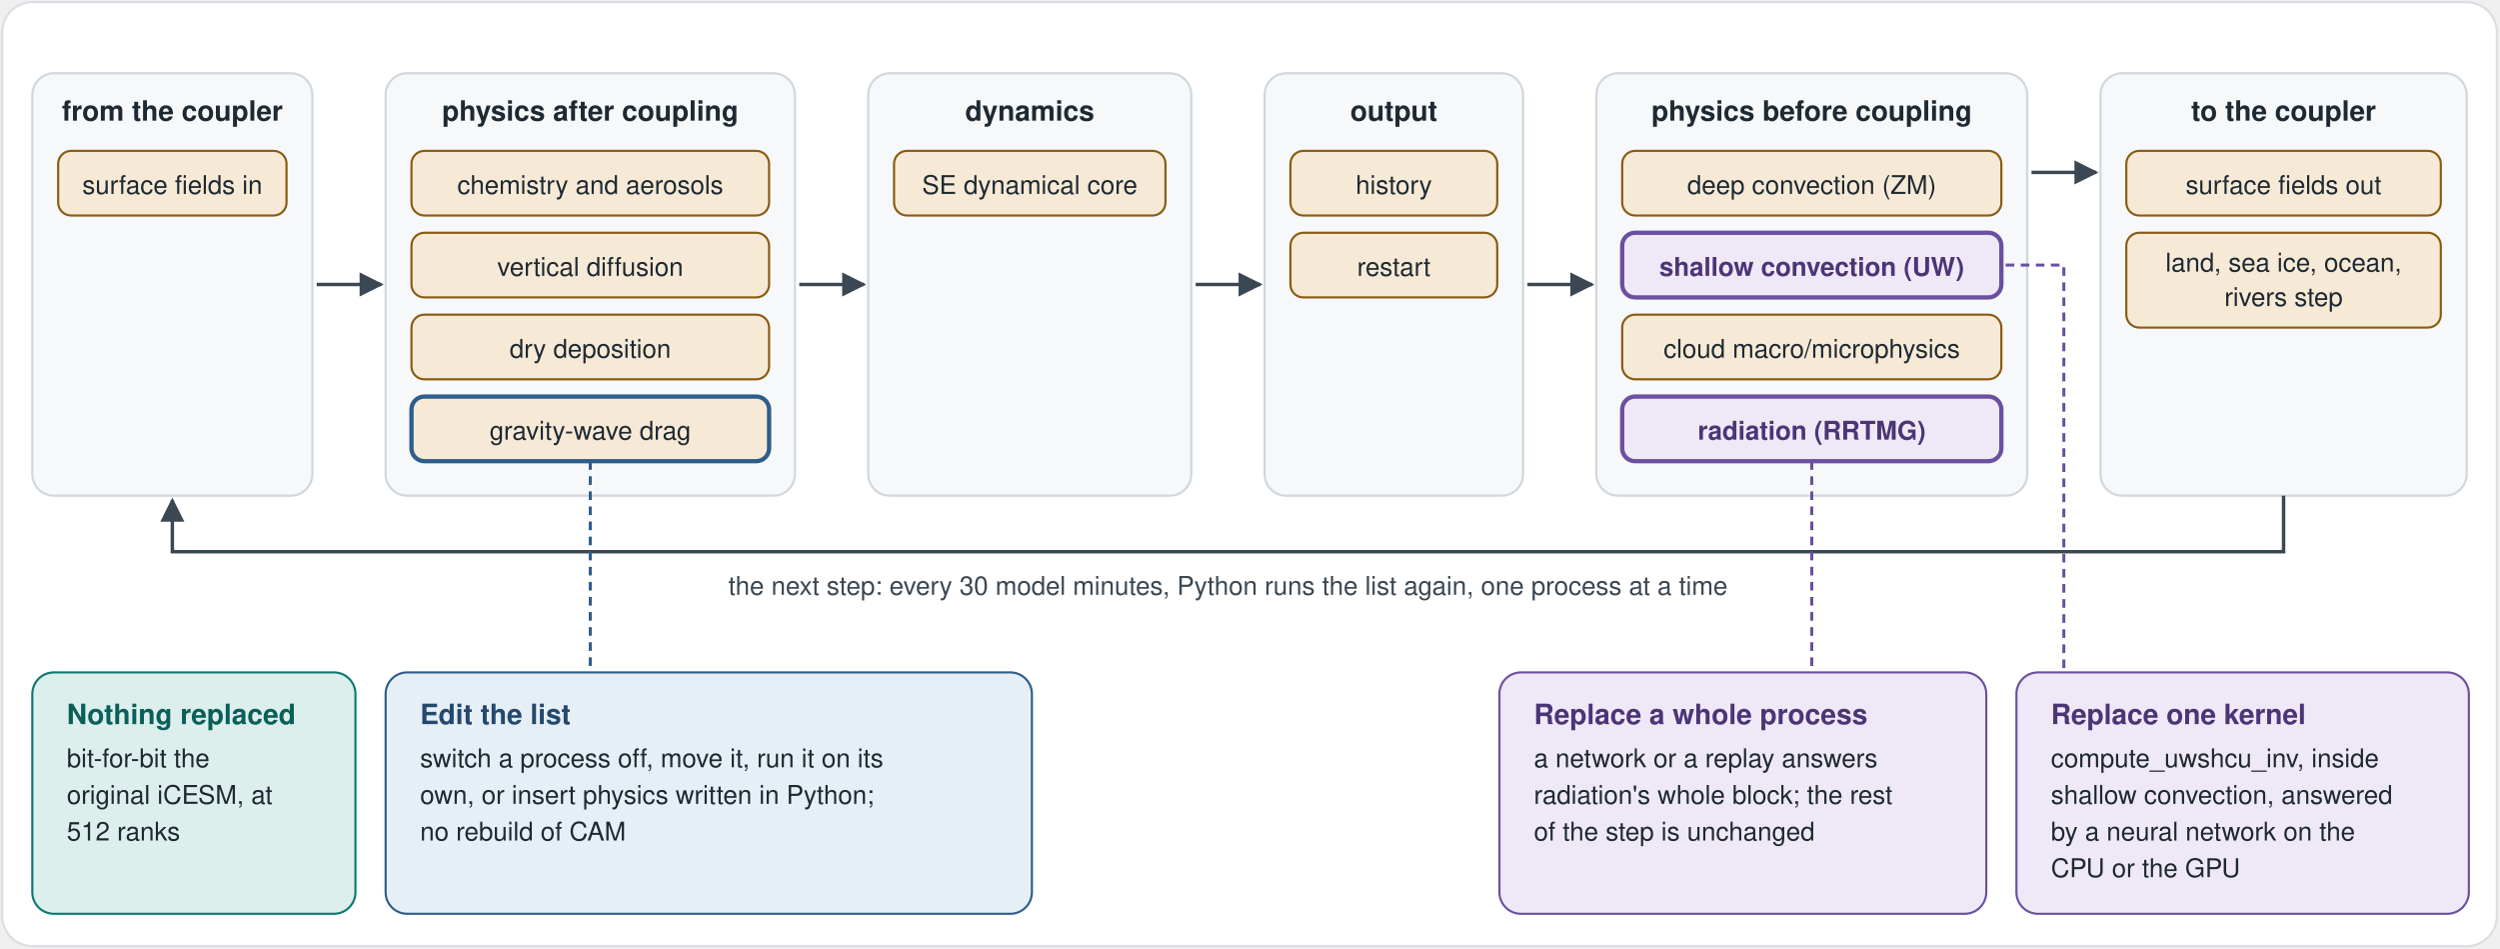
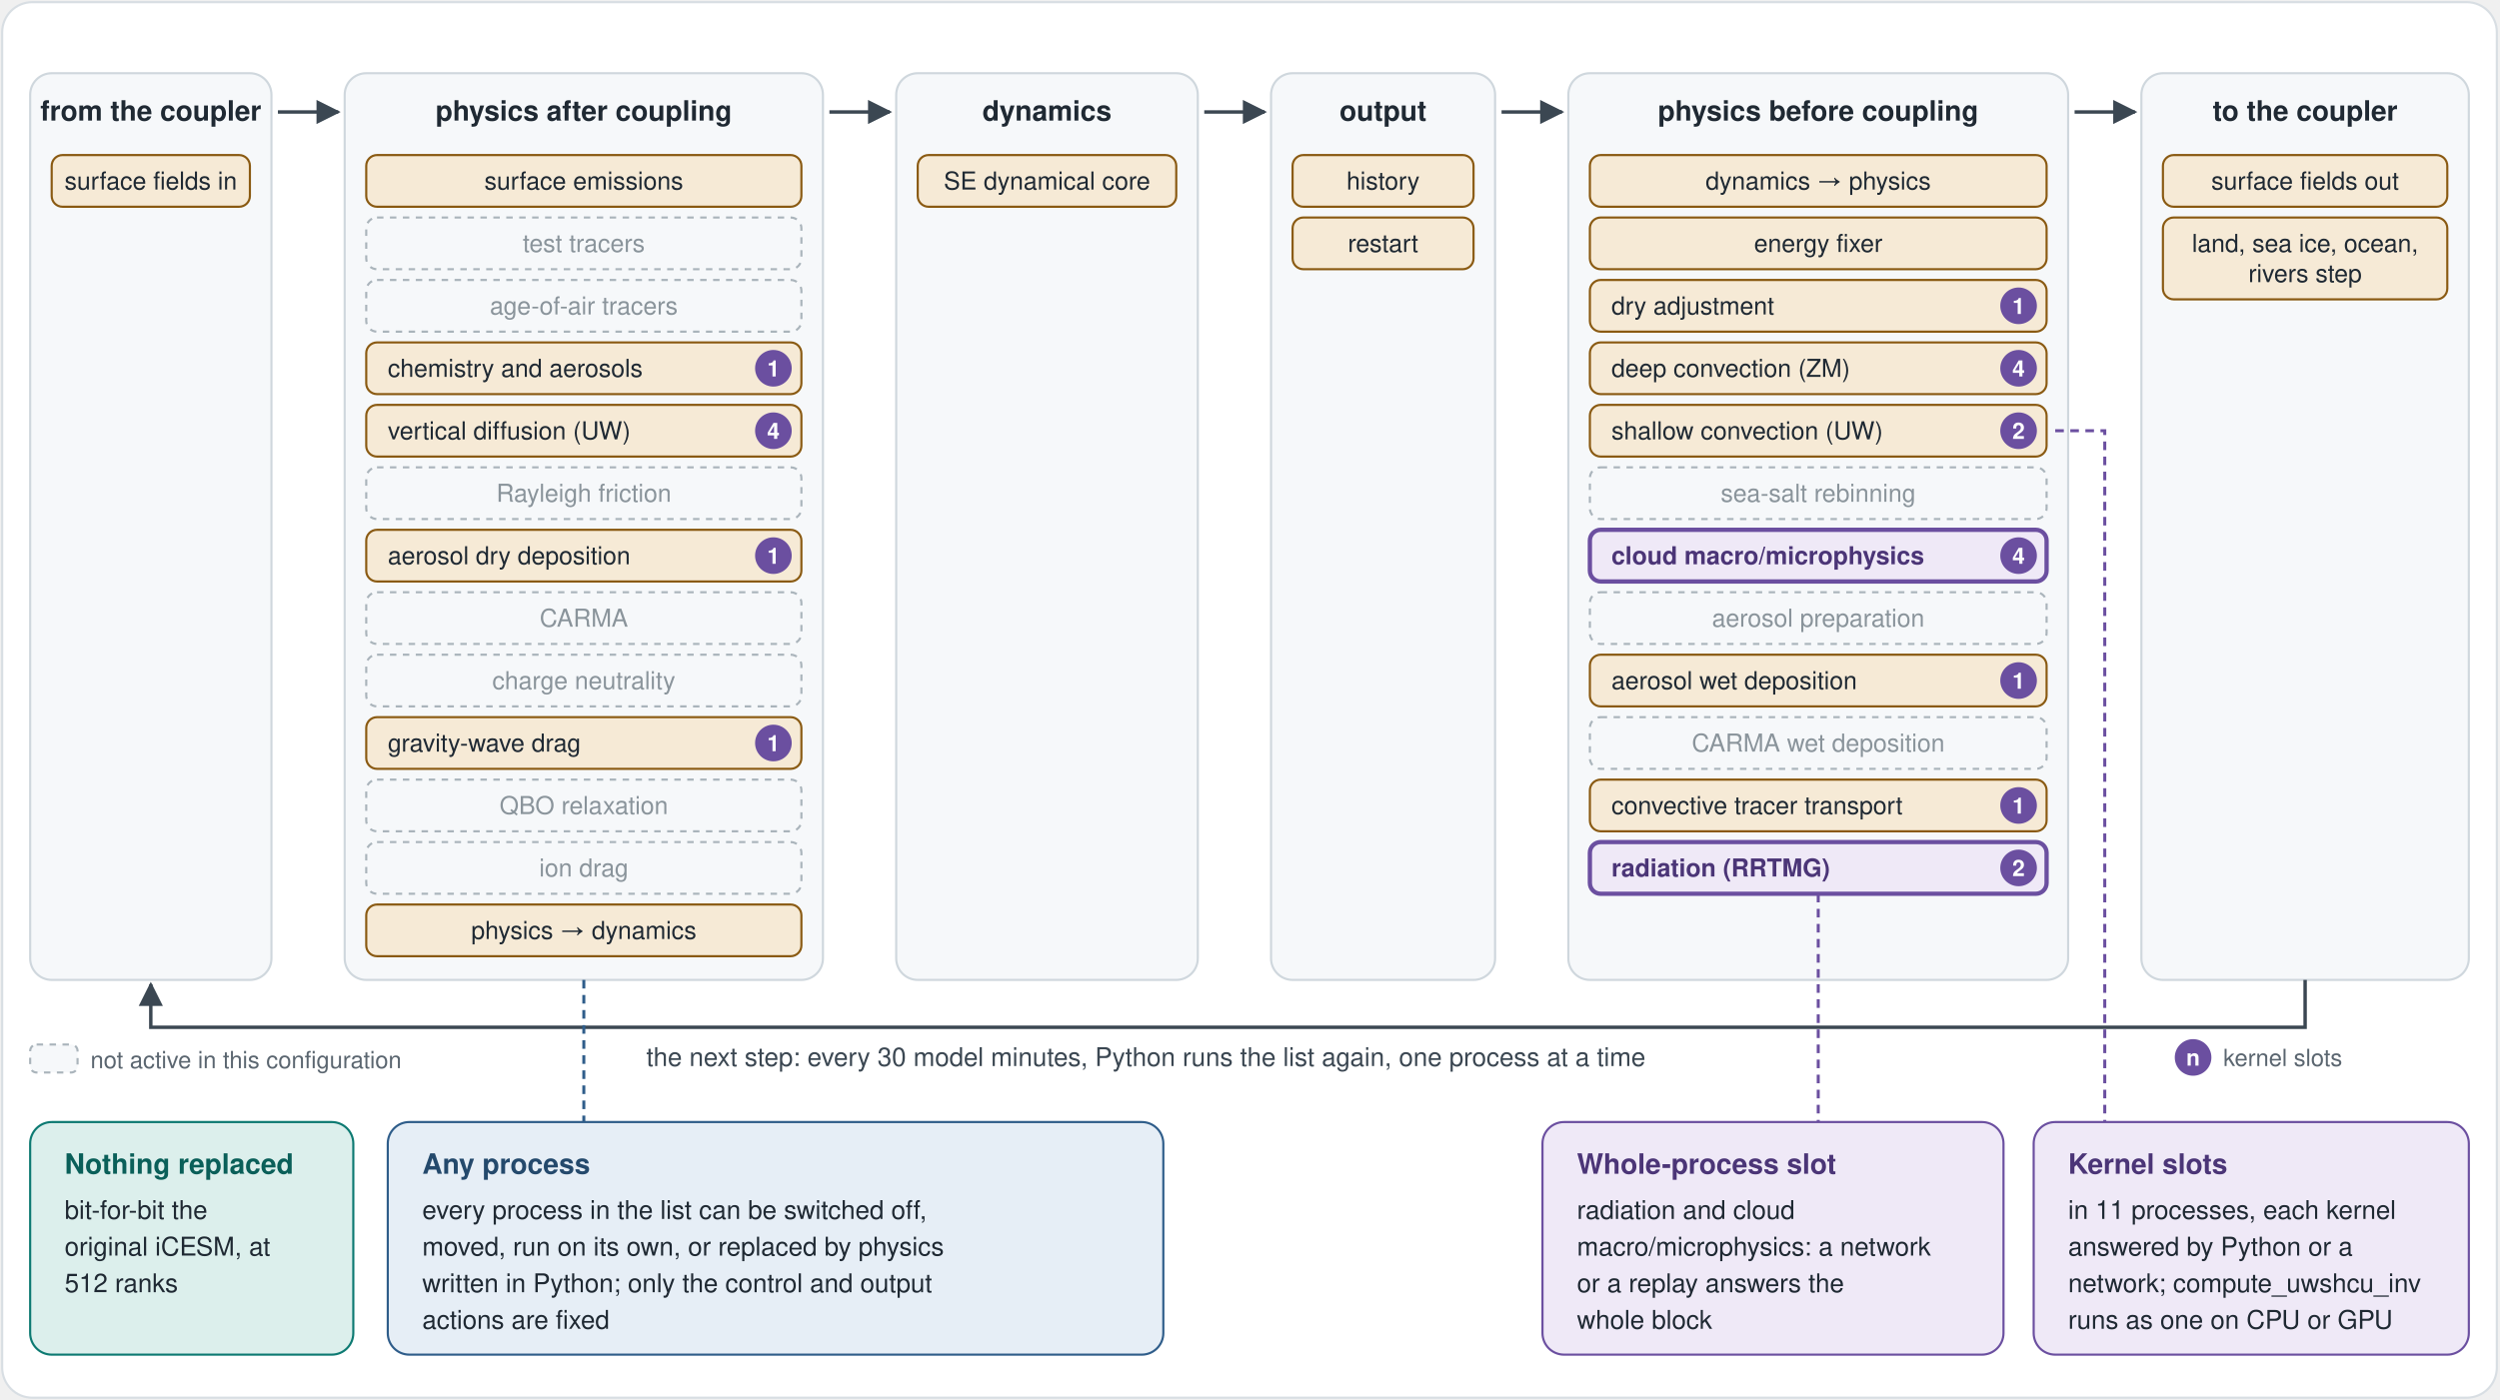
- <svg xmlns="http://www.w3.org/2000/svg" viewBox="0 0 1160 440" role="img" aria-label="One model step is an ordered list of processes that Python runs one after another; a process can be switched off, moved or joined by Python physics, a whole process such as radiation can be answered by a network, and one kernel inside a process, such as shallow convection's compute_uwshcu_inv, can be answered by a neural network on CPU or GPU. With nothing replaced the run is bit-for-bit the original.">
+ <svg xmlns="http://www.w3.org/2000/svg" viewBox="0 0 1160 650" role="img" aria-label="One model step is an ordered list of every physics process; any process can be switched off, moved, run alone or replaced by Python physics, radiation and cloud macro/microphysics can be answered whole by a network, eleven processes have kernel slots, and with nothing replaced the run is bit-for-bit the original.">
  <defs>
    <marker id="b" viewBox="0 0 10 10" refX="9" refY="5" markerWidth="7" markerHeight="7" orient="auto-start-reverse">
      <path d="M0 0 L10 5 L0 10 z" fill="#3b4752" />
    </marker>
  </defs>
-   <rect x="1" y="1" width="1158" height="438" rx="14" fill="#ffffff" stroke="#d8dee3" />
-   <g font-family="Helvetica, Arial, sans-serif" fill="#1f2933" font-size="12">
-     <g>
-       <rect x="15" y="34" width="130" height="196" rx="10" fill="#f6f8fa" stroke="#cfd7dd" />
-       <text x="80" y="56" font-size="13" font-weight="700" text-anchor="middle">from the coupler</text>
-       <rect x="27" y="70" width="106" height="30" rx="6" fill="#f6ead6" stroke="#8a5a12" />
-       <text x="80" y="90" text-anchor="middle">surface fields in</text>
-       <rect x="179" y="34" width="190" height="196" rx="10" fill="#f6f8fa" stroke="#cfd7dd" />
-       <text x="274" y="56" font-size="13" font-weight="700" text-anchor="middle">physics after coupling</text>
-       <rect x="191" y="70" width="166" height="30" rx="6" fill="#f6ead6" stroke="#8a5a12" />
-       <text x="274" y="90" text-anchor="middle">chemistry and aerosols</text>
-       <rect x="191" y="108" width="166" height="30" rx="6" fill="#f6ead6" stroke="#8a5a12" />
-       <text x="274" y="128" text-anchor="middle">vertical diffusion</text>
-       <rect x="191" y="146" width="166" height="30" rx="6" fill="#f6ead6" stroke="#8a5a12" />
-       <text x="274" y="166" text-anchor="middle">dry deposition</text>
-       <rect x="191" y="184" width="166" height="30" rx="6" fill="#f6ead6" stroke="#2f5d8a" stroke-width="2" />
-       <text x="274" y="204" text-anchor="middle">gravity-wave drag</text>
-       <rect x="403" y="34" width="150" height="196" rx="10" fill="#f6f8fa" stroke="#cfd7dd" />
-       <text x="478" y="56" font-size="13" font-weight="700" text-anchor="middle">dynamics</text>
-       <rect x="415" y="70" width="126" height="30" rx="6" fill="#f6ead6" stroke="#8a5a12" />
-       <text x="478" y="90" text-anchor="middle">SE dynamical core</text>
-       <rect x="587" y="34" width="120" height="196" rx="10" fill="#f6f8fa" stroke="#cfd7dd" />
-       <text x="647" y="56" font-size="13" font-weight="700" text-anchor="middle">output</text>
-       <rect x="599" y="70" width="96" height="30" rx="6" fill="#f6ead6" stroke="#8a5a12" />
-       <text x="647" y="90" text-anchor="middle">history</text>
-       <rect x="599" y="108" width="96" height="30" rx="6" fill="#f6ead6" stroke="#8a5a12" />
-       <text x="647" y="128" text-anchor="middle">restart</text>
-       <rect x="741" y="34" width="200" height="196" rx="10" fill="#f6f8fa" stroke="#cfd7dd" />
-       <text x="841" y="56" font-size="13" font-weight="700" text-anchor="middle">physics before coupling</text>
-       <rect x="753" y="70" width="176" height="30" rx="6" fill="#f6ead6" stroke="#8a5a12" />
-       <text x="841" y="90" text-anchor="middle">deep convection (ZM)</text>
-       <rect x="753" y="108" width="176" height="30" rx="6" fill="#efe9f7" stroke="#6b4fa0" stroke-width="2" />
-       <text x="841" y="128" text-anchor="middle" font-weight="700" fill="#4b3577">shallow convection (UW)</text>
-       <rect x="753" y="146" width="176" height="30" rx="6" fill="#f6ead6" stroke="#8a5a12" />
-       <text x="841" y="166" text-anchor="middle">cloud macro/microphysics</text>
-       <rect x="753" y="184" width="176" height="30" rx="6" fill="#efe9f7" stroke="#6b4fa0" stroke-width="2" />
-       <text x="841" y="204" text-anchor="middle" font-weight="700" fill="#4b3577">radiation (RRTMG)</text>
-       <rect x="975" y="34" width="170" height="196" rx="10" fill="#f6f8fa" stroke="#cfd7dd" />
-       <text x="1060" y="56" font-size="13" font-weight="700" text-anchor="middle">to the coupler</text>
-       <rect x="987" y="70" width="146" height="30" rx="6" fill="#f6ead6" stroke="#8a5a12" />
-       <text x="1060" y="90" text-anchor="middle">surface fields out</text>
-       <rect x="987" y="108" width="146" height="44" rx="6" fill="#f6ead6" stroke="#8a5a12" />
-       <text x="1060" y="126" text-anchor="middle">land, sea ice, ocean,</text>
-       <text x="1060" y="142" text-anchor="middle">rivers step</text>
+   <rect x="1" y="1" width="1158" height="648" rx="14" fill="#ffffff" stroke="#d8dee3" />
+   <g font-family="Helvetica, Arial, sans-serif" fill="#1f2933" font-size="11.5">
+     <rect x="14" y="34" width="112" height="421" rx="10" fill="#f6f8fa" stroke="#cfd7dd" />
+     <text x="70.0" y="56" font-size="13" font-weight="700" text-anchor="middle">from the coupler</text>
+     <rect x="24" y="72" width="92" height="24" rx="5" fill="#f6ead6" stroke="#8a5a12" />
+     <text x="70.0" y="88" text-anchor="middle" fill="#1f2933">surface fields in</text>
+     <rect x="160" y="34" width="222" height="421" rx="10" fill="#f6f8fa" stroke="#cfd7dd" />
+     <text x="271.0" y="56" font-size="13" font-weight="700" text-anchor="middle">physics after coupling</text>
+     <rect x="170" y="72" width="202" height="24" rx="5" fill="#f6ead6" stroke="#8a5a12" />
+     <text x="271.0" y="88" text-anchor="middle" fill="#1f2933">surface emissions</text>
+     <rect x="170" y="101" width="202" height="24" rx="5" fill="#f6f8fa" stroke="#aab4bb" stroke-dasharray="3 3" />
+     <text x="271.0" y="117" text-anchor="middle" fill="#8a949b">test tracers</text>
+     <rect x="170" y="130" width="202" height="24" rx="5" fill="#f6f8fa" stroke="#aab4bb" stroke-dasharray="3 3" />
+     <text x="271.0" y="146" text-anchor="middle" fill="#8a949b">age-of-air tracers</text>
+     <rect x="170" y="159" width="202" height="24" rx="5" fill="#f6ead6" stroke="#8a5a12" />
+     <text x="180" y="175" text-anchor="start" fill="#1f2933">chemistry and aerosols</text>
+     <circle cx="359" cy="171.0" r="8.5" fill="#6b4fa0" />
+     <text x="359" y="174.8" text-anchor="middle" font-size="10.5" font-weight="700" fill="#ffffff">1</text>
+     <rect x="170" y="188" width="202" height="24" rx="5" fill="#f6ead6" stroke="#8a5a12" />
+     <text x="180" y="204" text-anchor="start" fill="#1f2933">vertical diffusion (UW)</text>
+     <circle cx="359" cy="200.0" r="8.5" fill="#6b4fa0" />
+     <text x="359" y="203.8" text-anchor="middle" font-size="10.5" font-weight="700" fill="#ffffff">4</text>
+     <rect x="170" y="217" width="202" height="24" rx="5" fill="#f6f8fa" stroke="#aab4bb" stroke-dasharray="3 3" />
+     <text x="271.0" y="233" text-anchor="middle" fill="#8a949b">Rayleigh friction</text>
+     <rect x="170" y="246" width="202" height="24" rx="5" fill="#f6ead6" stroke="#8a5a12" />
+     <text x="180" y="262" text-anchor="start" fill="#1f2933">aerosol dry deposition</text>
+     <circle cx="359" cy="258.0" r="8.5" fill="#6b4fa0" />
+     <text x="359" y="261.8" text-anchor="middle" font-size="10.5" font-weight="700" fill="#ffffff">1</text>
+     <rect x="170" y="275" width="202" height="24" rx="5" fill="#f6f8fa" stroke="#aab4bb" stroke-dasharray="3 3" />
+     <text x="271.0" y="291" text-anchor="middle" fill="#8a949b">CARMA</text>
+     <rect x="170" y="304" width="202" height="24" rx="5" fill="#f6f8fa" stroke="#aab4bb" stroke-dasharray="3 3" />
+     <text x="271.0" y="320" text-anchor="middle" fill="#8a949b">charge neutrality</text>
+     <rect x="170" y="333" width="202" height="24" rx="5" fill="#f6ead6" stroke="#8a5a12" />
+     <text x="180" y="349" text-anchor="start" fill="#1f2933">gravity-wave drag</text>
+     <circle cx="359" cy="345.0" r="8.5" fill="#6b4fa0" />
+     <text x="359" y="348.8" text-anchor="middle" font-size="10.5" font-weight="700" fill="#ffffff">1</text>
+     <rect x="170" y="362" width="202" height="24" rx="5" fill="#f6f8fa" stroke="#aab4bb" stroke-dasharray="3 3" />
+     <text x="271.0" y="378" text-anchor="middle" fill="#8a949b">QBO relaxation</text>
+     <rect x="170" y="391" width="202" height="24" rx="5" fill="#f6f8fa" stroke="#aab4bb" stroke-dasharray="3 3" />
+     <text x="271.0" y="407" text-anchor="middle" fill="#8a949b">ion drag</text>
+     <rect x="170" y="420" width="202" height="24" rx="5" fill="#f6ead6" stroke="#8a5a12" />
+     <text x="271.0" y="436" text-anchor="middle" fill="#1f2933">physics → dynamics</text>
+     <rect x="416" y="34" width="140" height="421" rx="10" fill="#f6f8fa" stroke="#cfd7dd" />
+     <text x="486.0" y="56" font-size="13" font-weight="700" text-anchor="middle">dynamics</text>
+     <rect x="426" y="72" width="120" height="24" rx="5" fill="#f6ead6" stroke="#8a5a12" />
+     <text x="486.0" y="88" text-anchor="middle" fill="#1f2933">SE dynamical core</text>
+     <rect x="590" y="34" width="104" height="421" rx="10" fill="#f6f8fa" stroke="#cfd7dd" />
+     <text x="642.0" y="56" font-size="13" font-weight="700" text-anchor="middle">output</text>
+     <rect x="600" y="72" width="84" height="24" rx="5" fill="#f6ead6" stroke="#8a5a12" />
+     <text x="642.0" y="88" text-anchor="middle" fill="#1f2933">history</text>
+     <rect x="600" y="101" width="84" height="24" rx="5" fill="#f6ead6" stroke="#8a5a12" />
+     <text x="642.0" y="117" text-anchor="middle" fill="#1f2933">restart</text>
+     <rect x="728" y="34" width="232" height="421" rx="10" fill="#f6f8fa" stroke="#cfd7dd" />
+     <text x="844.0" y="56" font-size="13" font-weight="700" text-anchor="middle">physics before coupling</text>
+     <rect x="738" y="72" width="212" height="24" rx="5" fill="#f6ead6" stroke="#8a5a12" />
+     <text x="844.0" y="88" text-anchor="middle" fill="#1f2933">dynamics → physics</text>
+     <rect x="738" y="101" width="212" height="24" rx="5" fill="#f6ead6" stroke="#8a5a12" />
+     <text x="844.0" y="117" text-anchor="middle" fill="#1f2933">energy fixer</text>
+     <rect x="738" y="130" width="212" height="24" rx="5" fill="#f6ead6" stroke="#8a5a12" />
+     <text x="748" y="146" text-anchor="start" fill="#1f2933">dry adjustment</text>
+     <circle cx="937" cy="142.0" r="8.5" fill="#6b4fa0" />
+     <text x="937" y="145.8" text-anchor="middle" font-size="10.5" font-weight="700" fill="#ffffff">1</text>
+     <rect x="738" y="159" width="212" height="24" rx="5" fill="#f6ead6" stroke="#8a5a12" />
+     <text x="748" y="175" text-anchor="start" fill="#1f2933">deep convection (ZM)</text>
+     <circle cx="937" cy="171.0" r="8.5" fill="#6b4fa0" />
+     <text x="937" y="174.8" text-anchor="middle" font-size="10.5" font-weight="700" fill="#ffffff">4</text>
+     <rect x="738" y="188" width="212" height="24" rx="5" fill="#f6ead6" stroke="#8a5a12" />
+     <text x="748" y="204" text-anchor="start" fill="#1f2933">shallow convection (UW)</text>
+     <circle cx="937" cy="200.0" r="8.5" fill="#6b4fa0" />
+     <text x="937" y="203.8" text-anchor="middle" font-size="10.5" font-weight="700" fill="#ffffff">2</text>
+     <rect x="738" y="217" width="212" height="24" rx="5" fill="#f6f8fa" stroke="#aab4bb" stroke-dasharray="3 3" />
+     <text x="844.0" y="233" text-anchor="middle" fill="#8a949b">sea-salt rebinning</text>
+     <rect x="738" y="246" width="212" height="24" rx="5" fill="#efe9f7" stroke="#6b4fa0" stroke-width="2" />
+     <text x="748" y="262" text-anchor="start" fill="#4b3577" font-weight="700">cloud macro/microphysics</text>
+     <circle cx="937" cy="258.0" r="8.5" fill="#6b4fa0" />
+     <text x="937" y="261.8" text-anchor="middle" font-size="10.5" font-weight="700" fill="#ffffff">4</text>
+     <rect x="738" y="275" width="212" height="24" rx="5" fill="#f6f8fa" stroke="#aab4bb" stroke-dasharray="3 3" />
+     <text x="844.0" y="291" text-anchor="middle" fill="#8a949b">aerosol preparation</text>
+     <rect x="738" y="304" width="212" height="24" rx="5" fill="#f6ead6" stroke="#8a5a12" />
+     <text x="748" y="320" text-anchor="start" fill="#1f2933">aerosol wet deposition</text>
+     <circle cx="937" cy="316.0" r="8.5" fill="#6b4fa0" />
+     <text x="937" y="319.8" text-anchor="middle" font-size="10.5" font-weight="700" fill="#ffffff">1</text>
+     <rect x="738" y="333" width="212" height="24" rx="5" fill="#f6f8fa" stroke="#aab4bb" stroke-dasharray="3 3" />
+     <text x="844.0" y="349" text-anchor="middle" fill="#8a949b">CARMA wet deposition</text>
+     <rect x="738" y="362" width="212" height="24" rx="5" fill="#f6ead6" stroke="#8a5a12" />
+     <text x="748" y="378" text-anchor="start" fill="#1f2933">convective tracer transport</text>
+     <circle cx="937" cy="374.0" r="8.5" fill="#6b4fa0" />
+     <text x="937" y="377.8" text-anchor="middle" font-size="10.5" font-weight="700" fill="#ffffff">1</text>
+     <rect x="738" y="391" width="212" height="24" rx="5" fill="#efe9f7" stroke="#6b4fa0" stroke-width="2" />
+     <text x="748" y="407" text-anchor="start" fill="#4b3577" font-weight="700">radiation (RRTMG)</text>
+     <circle cx="937" cy="403.0" r="8.5" fill="#6b4fa0" />
+     <text x="937" y="406.8" text-anchor="middle" font-size="10.5" font-weight="700" fill="#ffffff">2</text>
+     <rect x="994" y="34" width="152" height="421" rx="10" fill="#f6f8fa" stroke="#cfd7dd" />
+     <text x="1070.0" y="56" font-size="13" font-weight="700" text-anchor="middle">to the coupler</text>
+     <rect x="1004" y="72" width="132" height="24" rx="5" fill="#f6ead6" stroke="#8a5a12" />
+     <text x="1070.0" y="88" text-anchor="middle" fill="#1f2933">surface fields out</text>
+     <rect x="1004" y="101" width="132" height="38" rx="5" fill="#f6ead6" stroke="#8a5a12" />
+     <text x="1070.0" y="117" text-anchor="middle" fill="#1f2933">land, sea ice, ocean,</text>
+     <text x="1070.0" y="131" text-anchor="middle" fill="#1f2933">rivers step</text>
+     <g stroke="#3b4752" stroke-width="1.6">
+       <line x1="129" y1="52" x2="157" y2="52" marker-end="url(#b)" />
+       <line x1="385" y1="52" x2="413" y2="52" marker-end="url(#b)" />
+       <line x1="559" y1="52" x2="587" y2="52" marker-end="url(#b)" />
+       <line x1="697" y1="52" x2="725" y2="52" marker-end="url(#b)" />
+       <line x1="963" y1="52" x2="991" y2="52" marker-end="url(#b)" />
+       <path d="M1070 455 V477 H70 V457" fill="none" marker-end="url(#b)" />
    </g>
-     <g stroke="#3b4752" stroke-width="1.6">
-       <line x1="147" y1="132" x2="177" y2="132" marker-end="url(#b)" />
-       <line x1="371" y1="132" x2="401" y2="132" marker-end="url(#b)" />
-       <line x1="555" y1="132" x2="585" y2="132" marker-end="url(#b)" />
-       <line x1="709" y1="132" x2="739" y2="132" marker-end="url(#b)" />
-       <line x1="943" y1="80" x2="973" y2="80" marker-end="url(#b)" />
-       <path d="M1060 230 V256 H80 V232" fill="none" marker-end="url(#b)" />
-     </g>
-     <text x="570" y="276" text-anchor="middle" fill="#3b4752">the next step: every 30 model minutes, Python runs the list again, one process at a time</text>
-     <line x1="274" y1="214" x2="274" y2="312" stroke="#2f5d8a" stroke-width="1.4" stroke-dasharray="4 3" />
-     <rect x="179" y="312" width="300" height="112" rx="10" fill="#e6eef6" stroke="#2f5d8a" />
-     <text x="195" y="336" font-size="13" font-weight="700" fill="#24496c">Edit the list</text>
-     <text x="195" y="356">switch a process off, move it, run it on its</text>
-     <text x="195" y="373">own, or insert physics written in Python;</text>
-     <text x="195" y="390">no rebuild of CAM</text>
-     <line x1="841" y1="214" x2="841" y2="312" stroke="#6b4fa0" stroke-width="1.4" stroke-dasharray="4 3" />
-     <rect x="696" y="312" width="226" height="112" rx="10" fill="#efe9f7" stroke="#6b4fa0" />
-     <text x="712" y="336" font-size="13" font-weight="700" fill="#4b3577">Replace a whole process</text>
-     <text x="712" y="356">a network or a replay answers</text>
-     <text x="712" y="373">radiation's whole block; the rest</text>
-     <text x="712" y="390">of the step is unchanged</text>
-     <polyline points="931,123 958,123 958,312" fill="none" stroke="#6b4fa0" stroke-width="1.4" stroke-dasharray="4 3" />
-     <rect x="936" y="312" width="210" height="112" rx="10" fill="#efe9f7" stroke="#6b4fa0" />
-     <text x="952" y="336" font-size="13" font-weight="700" fill="#4b3577">Replace one kernel</text>
-     <text x="952" y="356">compute_uwshcu_inv, inside</text>
-     <text x="952" y="373">shallow convection, answered</text>
-     <text x="952" y="390">by a neural network on the</text>
-     <text x="952" y="407">CPU or the GPU</text>
-     <rect x="15" y="312" width="150" height="112" rx="10" fill="#dcefec" stroke="#0d7a72" />
-     <text x="31" y="336" font-size="13" font-weight="700" fill="#0a5f59">Nothing replaced</text>
-     <text x="31" y="356">bit-for-bit the</text>
-     <text x="31" y="373">original iCESM, at</text>
-     <text x="31" y="390">512 ranks</text>
+     <text x="300" y="495" text-anchor="start" fill="#3b4752" font-size="12">the next step: every 30 model minutes, Python runs the list again, one process at a time</text>
+     <rect x="14" y="485" width="22" height="13" rx="3" fill="#f6f8fa" stroke="#aab4bb" stroke-dasharray="3 3" />
+     <text x="42" y="496" fill="#5b6670" font-size="11">not active in this configuration</text>
+     <circle cx="1018" cy="491" r="8.5" fill="#6b4fa0" />
+     <text x="1018" y="494.8" text-anchor="middle" font-size="10.5" font-weight="700" fill="#fff">n</text>
+     <text x="1032" y="495" fill="#5b6670" font-size="11">kernel slots</text>
+     <rect x="14" y="521" width="150" height="108" rx="10" fill="#dcefec" stroke="#0d7a72" />
+     <text x="30" y="545" font-size="13" font-weight="700" fill="#0a5f59">Nothing replaced</text>
+     <text x="30" y="566" font-size="12">bit-for-bit the</text>
+     <text x="30" y="583" font-size="12">original iCESM, at</text>
+     <text x="30" y="600" font-size="12">512 ranks</text>
+     <rect x="180" y="521" width="360" height="108" rx="10" fill="#e6eef6" stroke="#2f5d8a" />
+     <text x="196" y="545" font-size="13" font-weight="700" fill="#24496c">Any process</text>
+     <text x="196" y="566" font-size="12">every process in the list can be switched off,</text>
+     <text x="196" y="583" font-size="12">moved, run on its own, or replaced by physics</text>
+     <text x="196" y="600" font-size="12">written in Python; only the control and output</text>
+     <text x="196" y="617" font-size="12">actions are fixed</text>
+     <line x1="271" y1="455" x2="271" y2="521" stroke="#2f5d8a" stroke-width="1.4" stroke-dasharray="4 3" />
+     <rect x="716" y="521" width="214" height="108" rx="10" fill="#efe9f7" stroke="#6b4fa0" />
+     <text x="732" y="545" font-size="13" font-weight="700" fill="#4b3577">Whole-process slot</text>
+     <text x="732" y="566" font-size="12">radiation and cloud</text>
+     <text x="732" y="583" font-size="12">macro/microphysics: a network</text>
+     <text x="732" y="600" font-size="12">or a replay answers the</text>
+     <text x="732" y="617" font-size="12">whole block</text>
+     <line x1="844.0" y1="415" x2="844.0" y2="521" stroke="#6b4fa0" stroke-width="1.4" stroke-dasharray="4 3" />
+     <rect x="944" y="521" width="202" height="108" rx="10" fill="#efe9f7" stroke="#6b4fa0" />
+     <text x="960" y="545" font-size="13" font-weight="700" fill="#4b3577">Kernel slots</text>
+     <text x="960" y="566" font-size="12">in 11 processes, each kernel</text>
+     <text x="960" y="583" font-size="12">answered by Python or a</text>
+     <text x="960" y="600" font-size="12">network; compute_uwshcu_inv</text>
+     <text x="960" y="617" font-size="12">runs as one on CPU or GPU</text>
+     <polyline points="954,200.0 977,200.0 977,521" fill="none" stroke="#6b4fa0" stroke-width="1.4" stroke-dasharray="4 3" />
  </g>
</svg>
